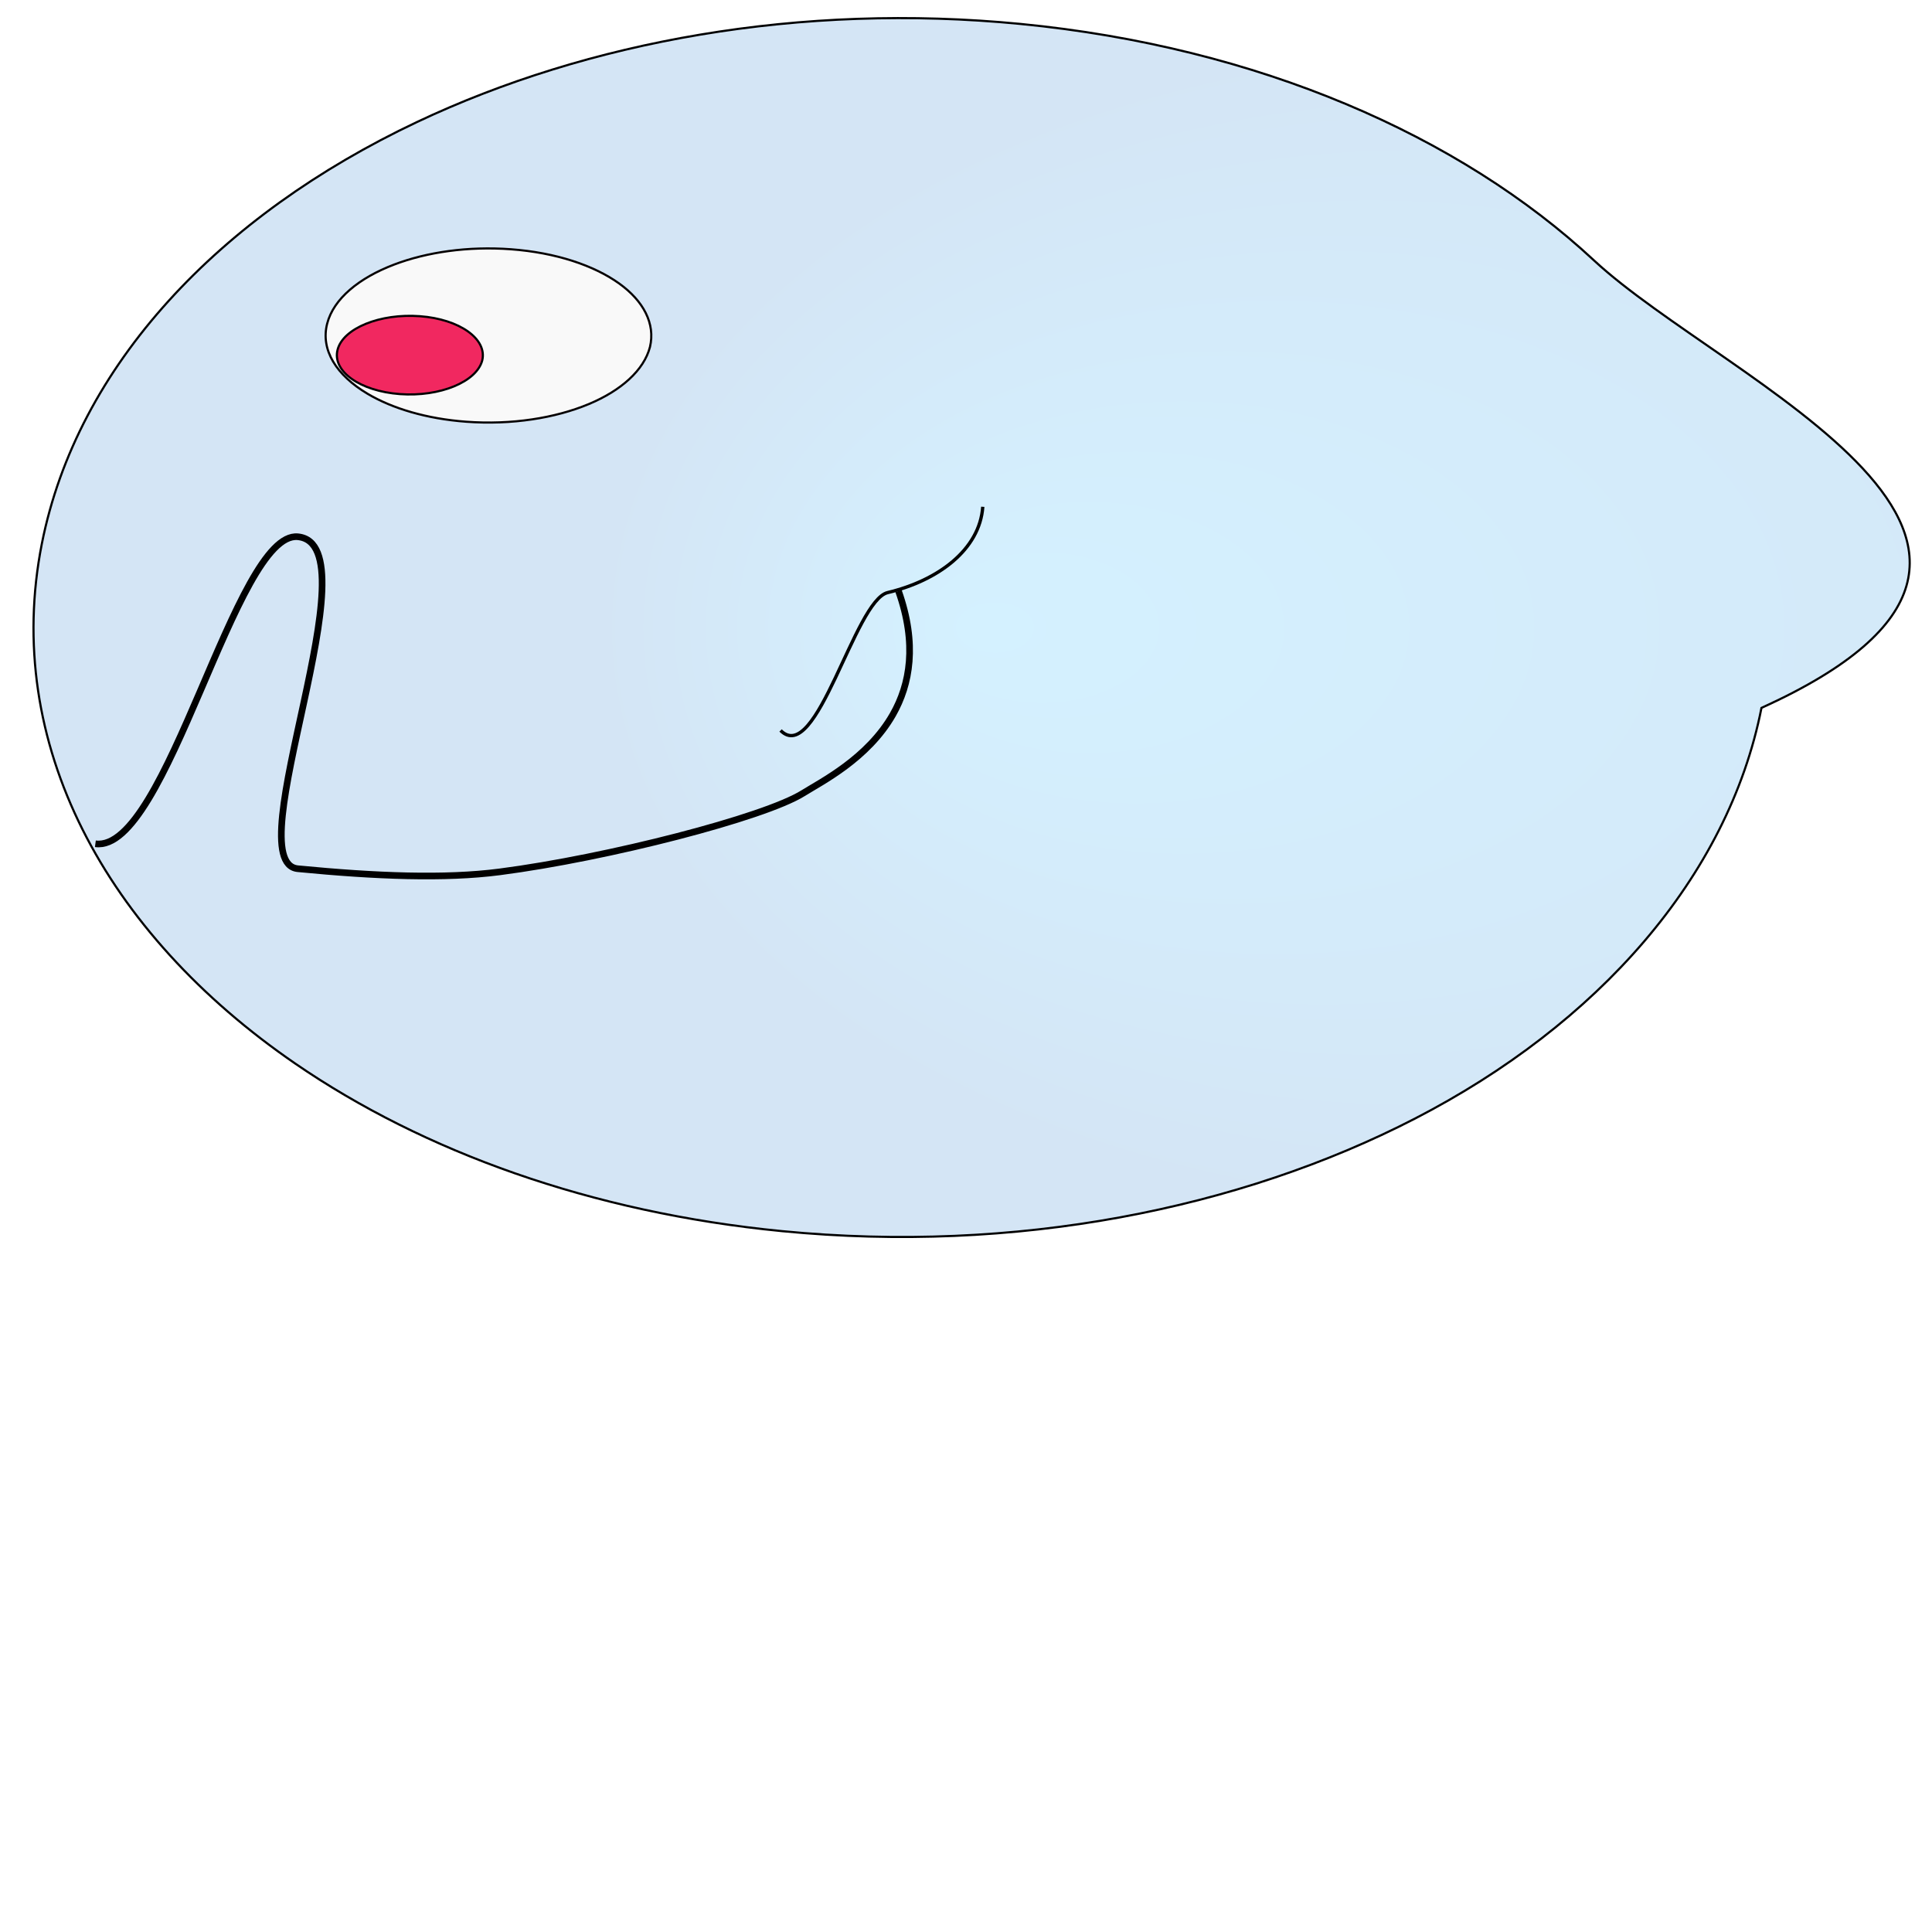
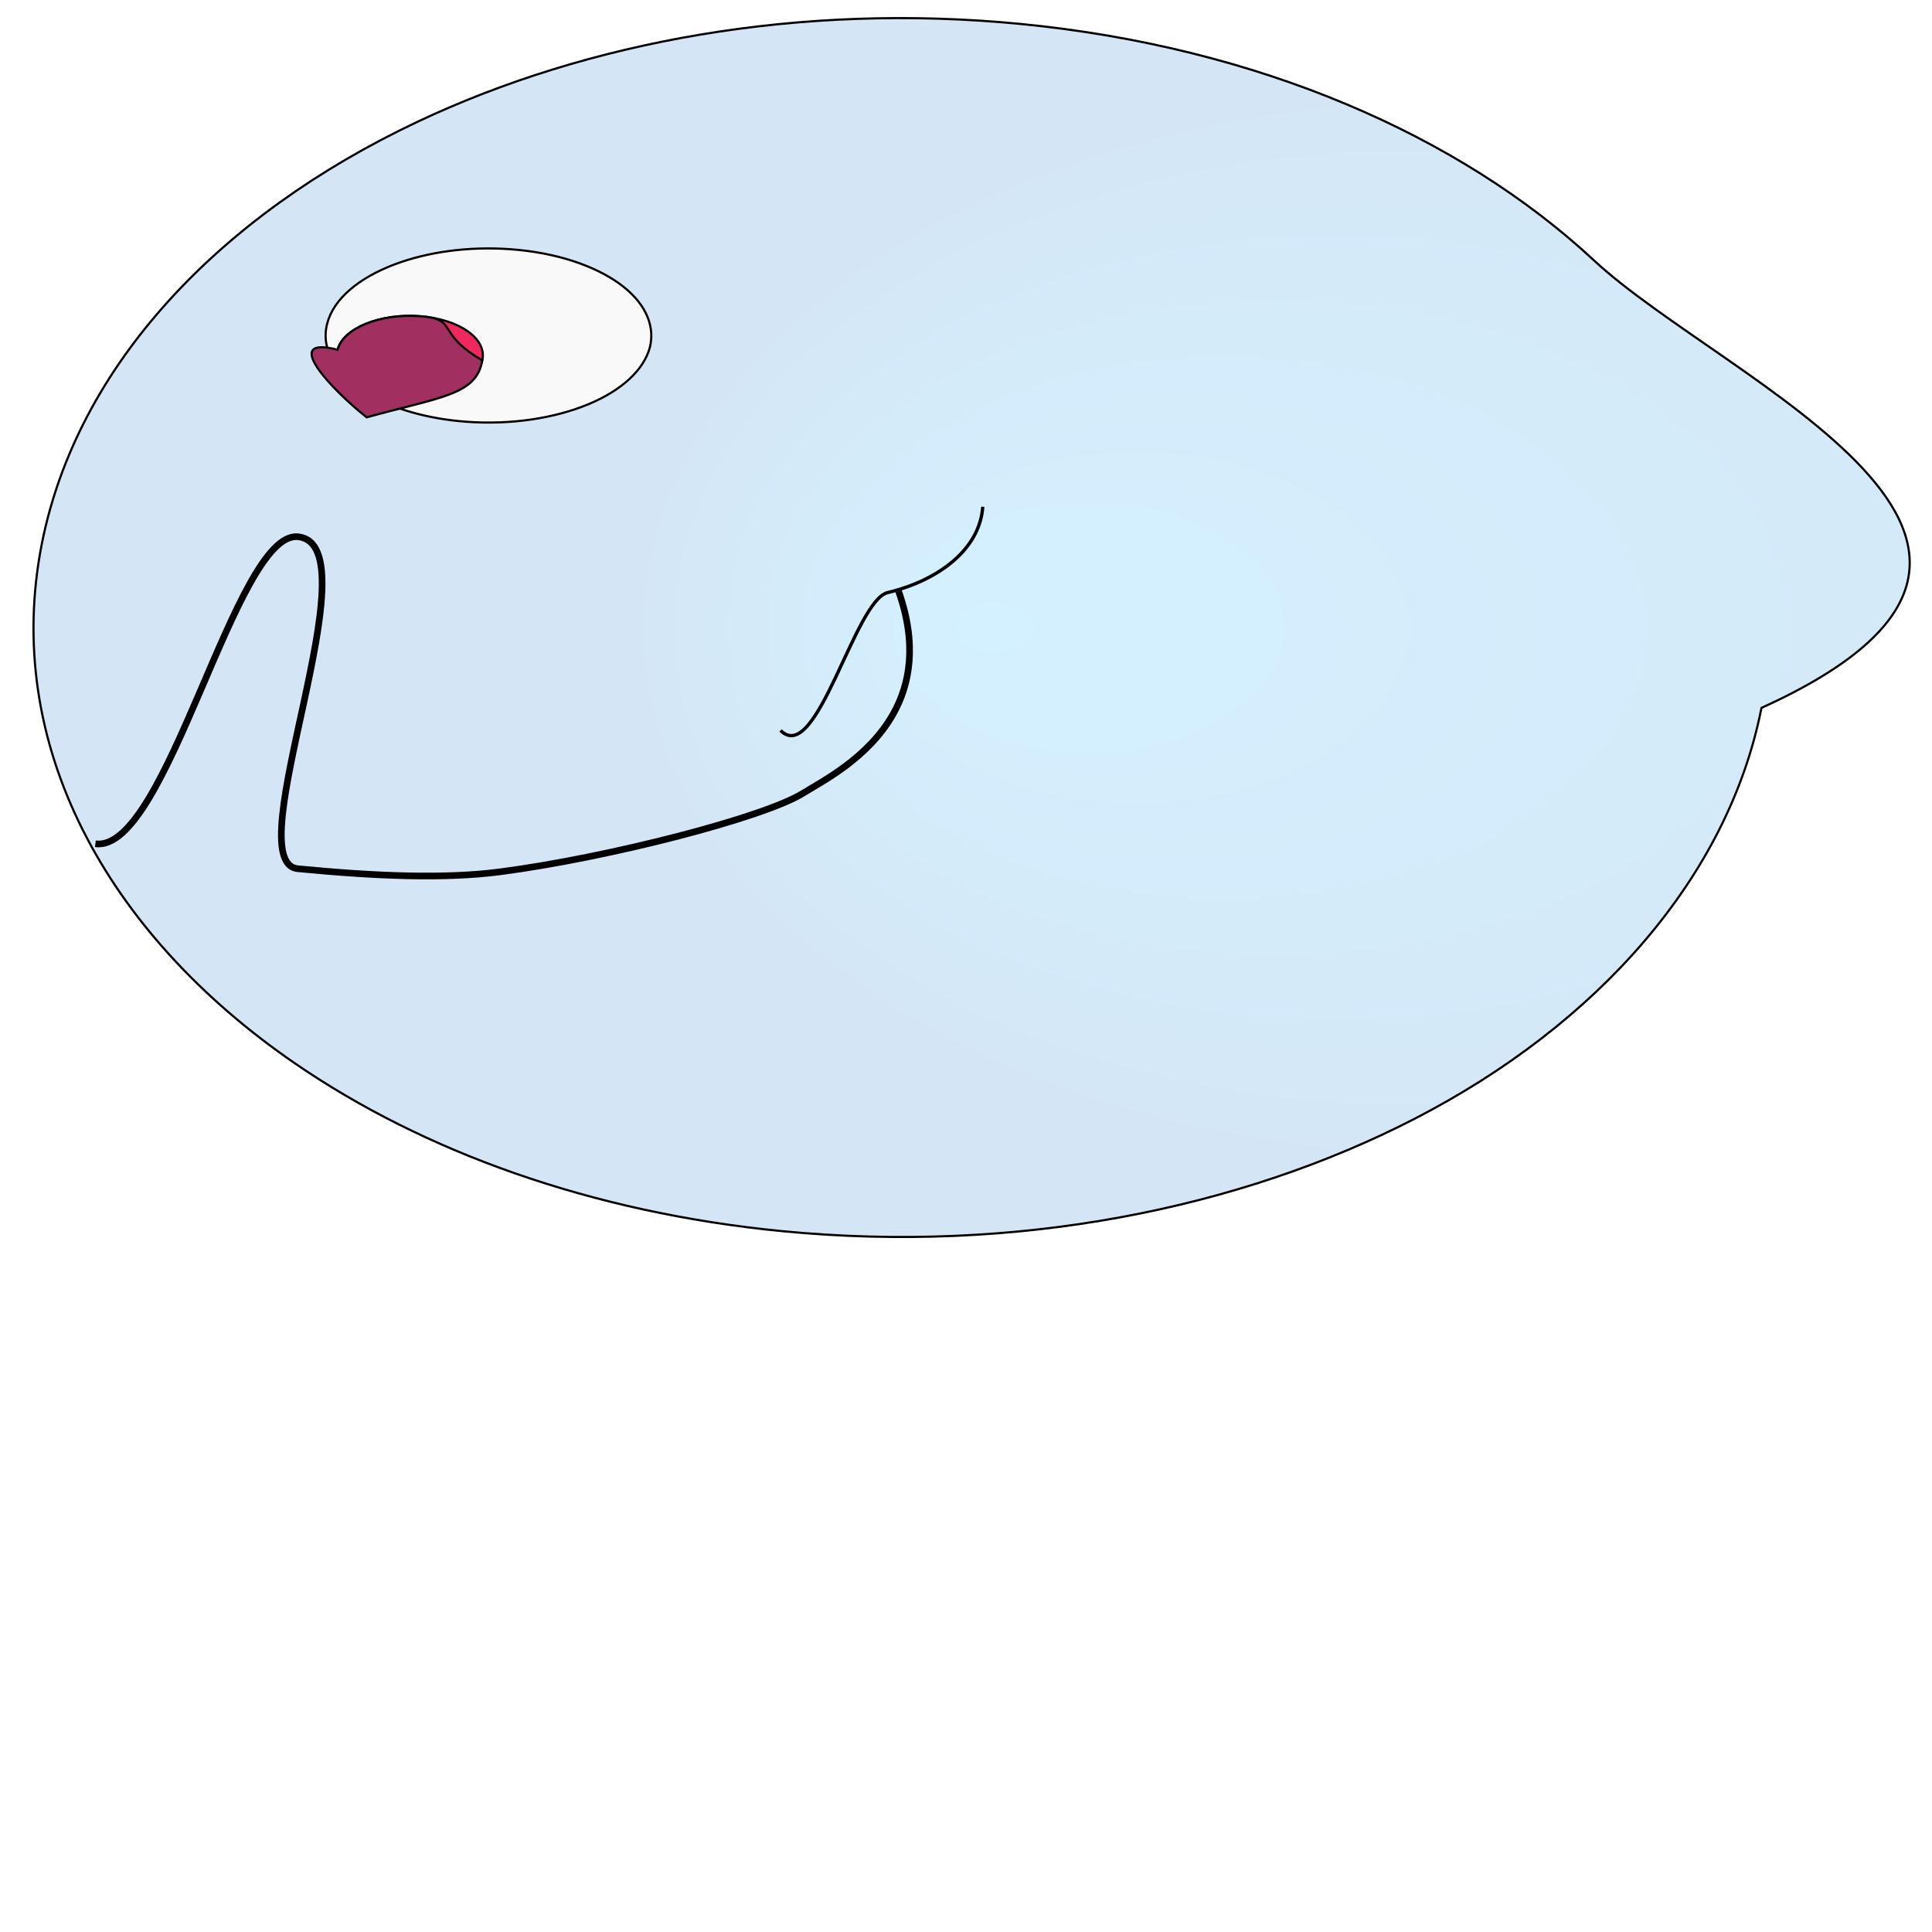
<svg xmlns="http://www.w3.org/2000/svg" version="1.0" width="582" height="582" id="svg2232">
  <defs>
    <linearGradient id="linearGradient1" x1="0.0" y1="0.5" x2="0.01" y2="0.5">
      <stop stop-color="#d4f1ff" stop-opacity="1.0" offset="0.0" />
      <stop stop-color="#d4e5f5" stop-opacity="1.0" offset="1.0" />
    </linearGradient>
    <radialGradient id="radialGradient1" cx="0.8" cy="0.5" fx="0.5" fy="0.5" r="0.5">
      <stop stop-color="#d4f1ff" stop-opacity="1.0" offset="0.0" />
      <stop stop-color="#d4e5f5" stop-opacity="1.0" offset="1.0" />
    </radialGradient>
    <linearGradient id="linearGradient2" x1="0.0" y1="0.5" x2="0.01" y2="0.5">
      <stop stop-color="#f9f9f9" stop-opacity="1.0" offset="1.0" />
    </linearGradient>
    <radialGradient id="radialGradient2" cx="0.5" cy="0.5" fx="0.5" fy="0.5" r="0.01">
      <stop stop-color="#f9f9f9" stop-opacity="1.0" offset="1.0" />
    </radialGradient>
    <linearGradient id="linearGradient3" x1="0.0" y1="0.5" x2="0.01" y2="0.5">
      <stop stop-color="#F12860" stop-opacity="1.0" offset="1.0" />
    </linearGradient>
    <radialGradient id="radialGradient3" cx="0.5" cy="0.5" fx="0.5" fy="0.5" r="0.01">
      <stop stop-color="#F12860" stop-opacity="1.0" offset="1.0" />
    </radialGradient>
+     <linearGradient id="linearGradient6" x1="0.0" y1="0.5" x2="0.01" y2="0.5">
+       <stop stop-color="#A12F60" stop-opacity="1.0" offset="1.0" />
+     </linearGradient>
+     <radialGradient id="radialGradient6" cx="0.5" cy="0.5" fx="0.5" fy="0.5" r="0.01">
+       <stop stop-color="#A12F60" stop-opacity="1.0" offset="1.0" />
+     </radialGradient>
  </defs>
  <path id="path1" d="M 530.63, 213.249 C 520.538, 264.345 481.16, 308.628 426.262, 336.958 C 373.321, 364.278 305.767, 377.708 235.602, 370.873 C 178.085, 365.27 127.535, 346.899 88.951, 320.403 C 31.659, 281.059 0.752, 223.798 12.599, 163.82 C 23.223, 110.035 66.082, 64.925 125.571, 36.78 C 177.097, 12.402 241.099, 0.751 307.435, 7.213 C 378.995, 14.184 439.792, 40.88 480.162, 78.433 C 519.848, 115.349 639.602, 163.774 530.63, 213.249 z" style="fill:url(#radialGradient1);fill-rule:evenodd;stroke:#000000;stroke-width:0.648;stroke-opacity:1.0" />
  <path id="path2" d="M 195.799, 104.522 C 193.98, 111.535 187.083, 117.66 177.41, 121.708 C 167.304, 125.937 154.129, 128.056 140.422, 127.04 C 128.52, 126.157 118.207, 123.058 110.742, 118.631 C 101.379, 113.079 96.493, 105.438 98.564, 97.461 C 100.496, 90.015 108.11, 83.734 118.74, 79.693 C 128.581, 75.952 141.008, 74.132 153.905, 75.088 C 167.46, 76.093 178.958, 79.968 186.534, 85.411 C 193.845, 90.663 197.468, 97.52 195.799, 104.522 z" style="fill:url(#linearGradient2);fill-rule:evenodd;stroke:#050000;stroke-width:0.648;stroke-opacity:1.0" />
  <path id="path3" d="M 145.279, 108.547 C 143.611, 115.023 132.481, 119.615 120.455, 118.717 C 108.429, 117.819 100.023, 111.834 101.691, 105.359 C 103.359, 98.883 114.473, 94.356 126.499, 95.255 C 138.44, 96.147 146.802, 102.109 145.279, 108.547 z" style="fill:url(#linearGradient3);fill-rule:evenodd;stroke:#000000;stroke-width:0.648;stroke-opacity:1.0" />
+   <path id="path6" d="M 145.279, 108.547 C 143.611, 119.023 132.481, 119.615 110.455, 125.717 C 100.429, 117.819 84.023, 100.834 101.691, 105.359 C 103.359, 98.883 114.473, 94.356 126.499, 95.255 C 138.44, 96.147 130.802, 100.109 145.279, 108.547 z" style="fill:url(#linearGradient6);fill-rule:evenodd;stroke:#000000;stroke-width:0.648;stroke-opacity:1.0" />
  <path id="path4" d="M 28.731, 254.181 C 50.315, 257.104 70.9, 159.869 89.732, 161.695 C 113.216, 163.973 70.9, 259.869 89.732, 261.695 C 113.216, 263.973 133.975, 264.791 150.547, 262.641 C 183.026, 258.425 230.232, 246.256 241.91, 238.954 C 247.494, 235.463 261.421, 228.506 268.966, 215.26 C 274.16, 206.142 276.33, 194.044 270.672, 178.046" style="fill:none;stroke:#000000;stroke-width:2.0;stroke-opacity:1.0" />
  <path id="path5" d="M 235.142, 220.046 C 246.029, 230.971 257.438, 180.9 267.403, 178.512 C 275.09, 176.669 281.917, 173.447 286.982, 169.157 C 292.248, 164.698 295.608, 159.084 296.051, 152.667" style="fill:none;stroke:#000000;stroke-width:1.0;stroke-opacity:1.0" />
</svg>
